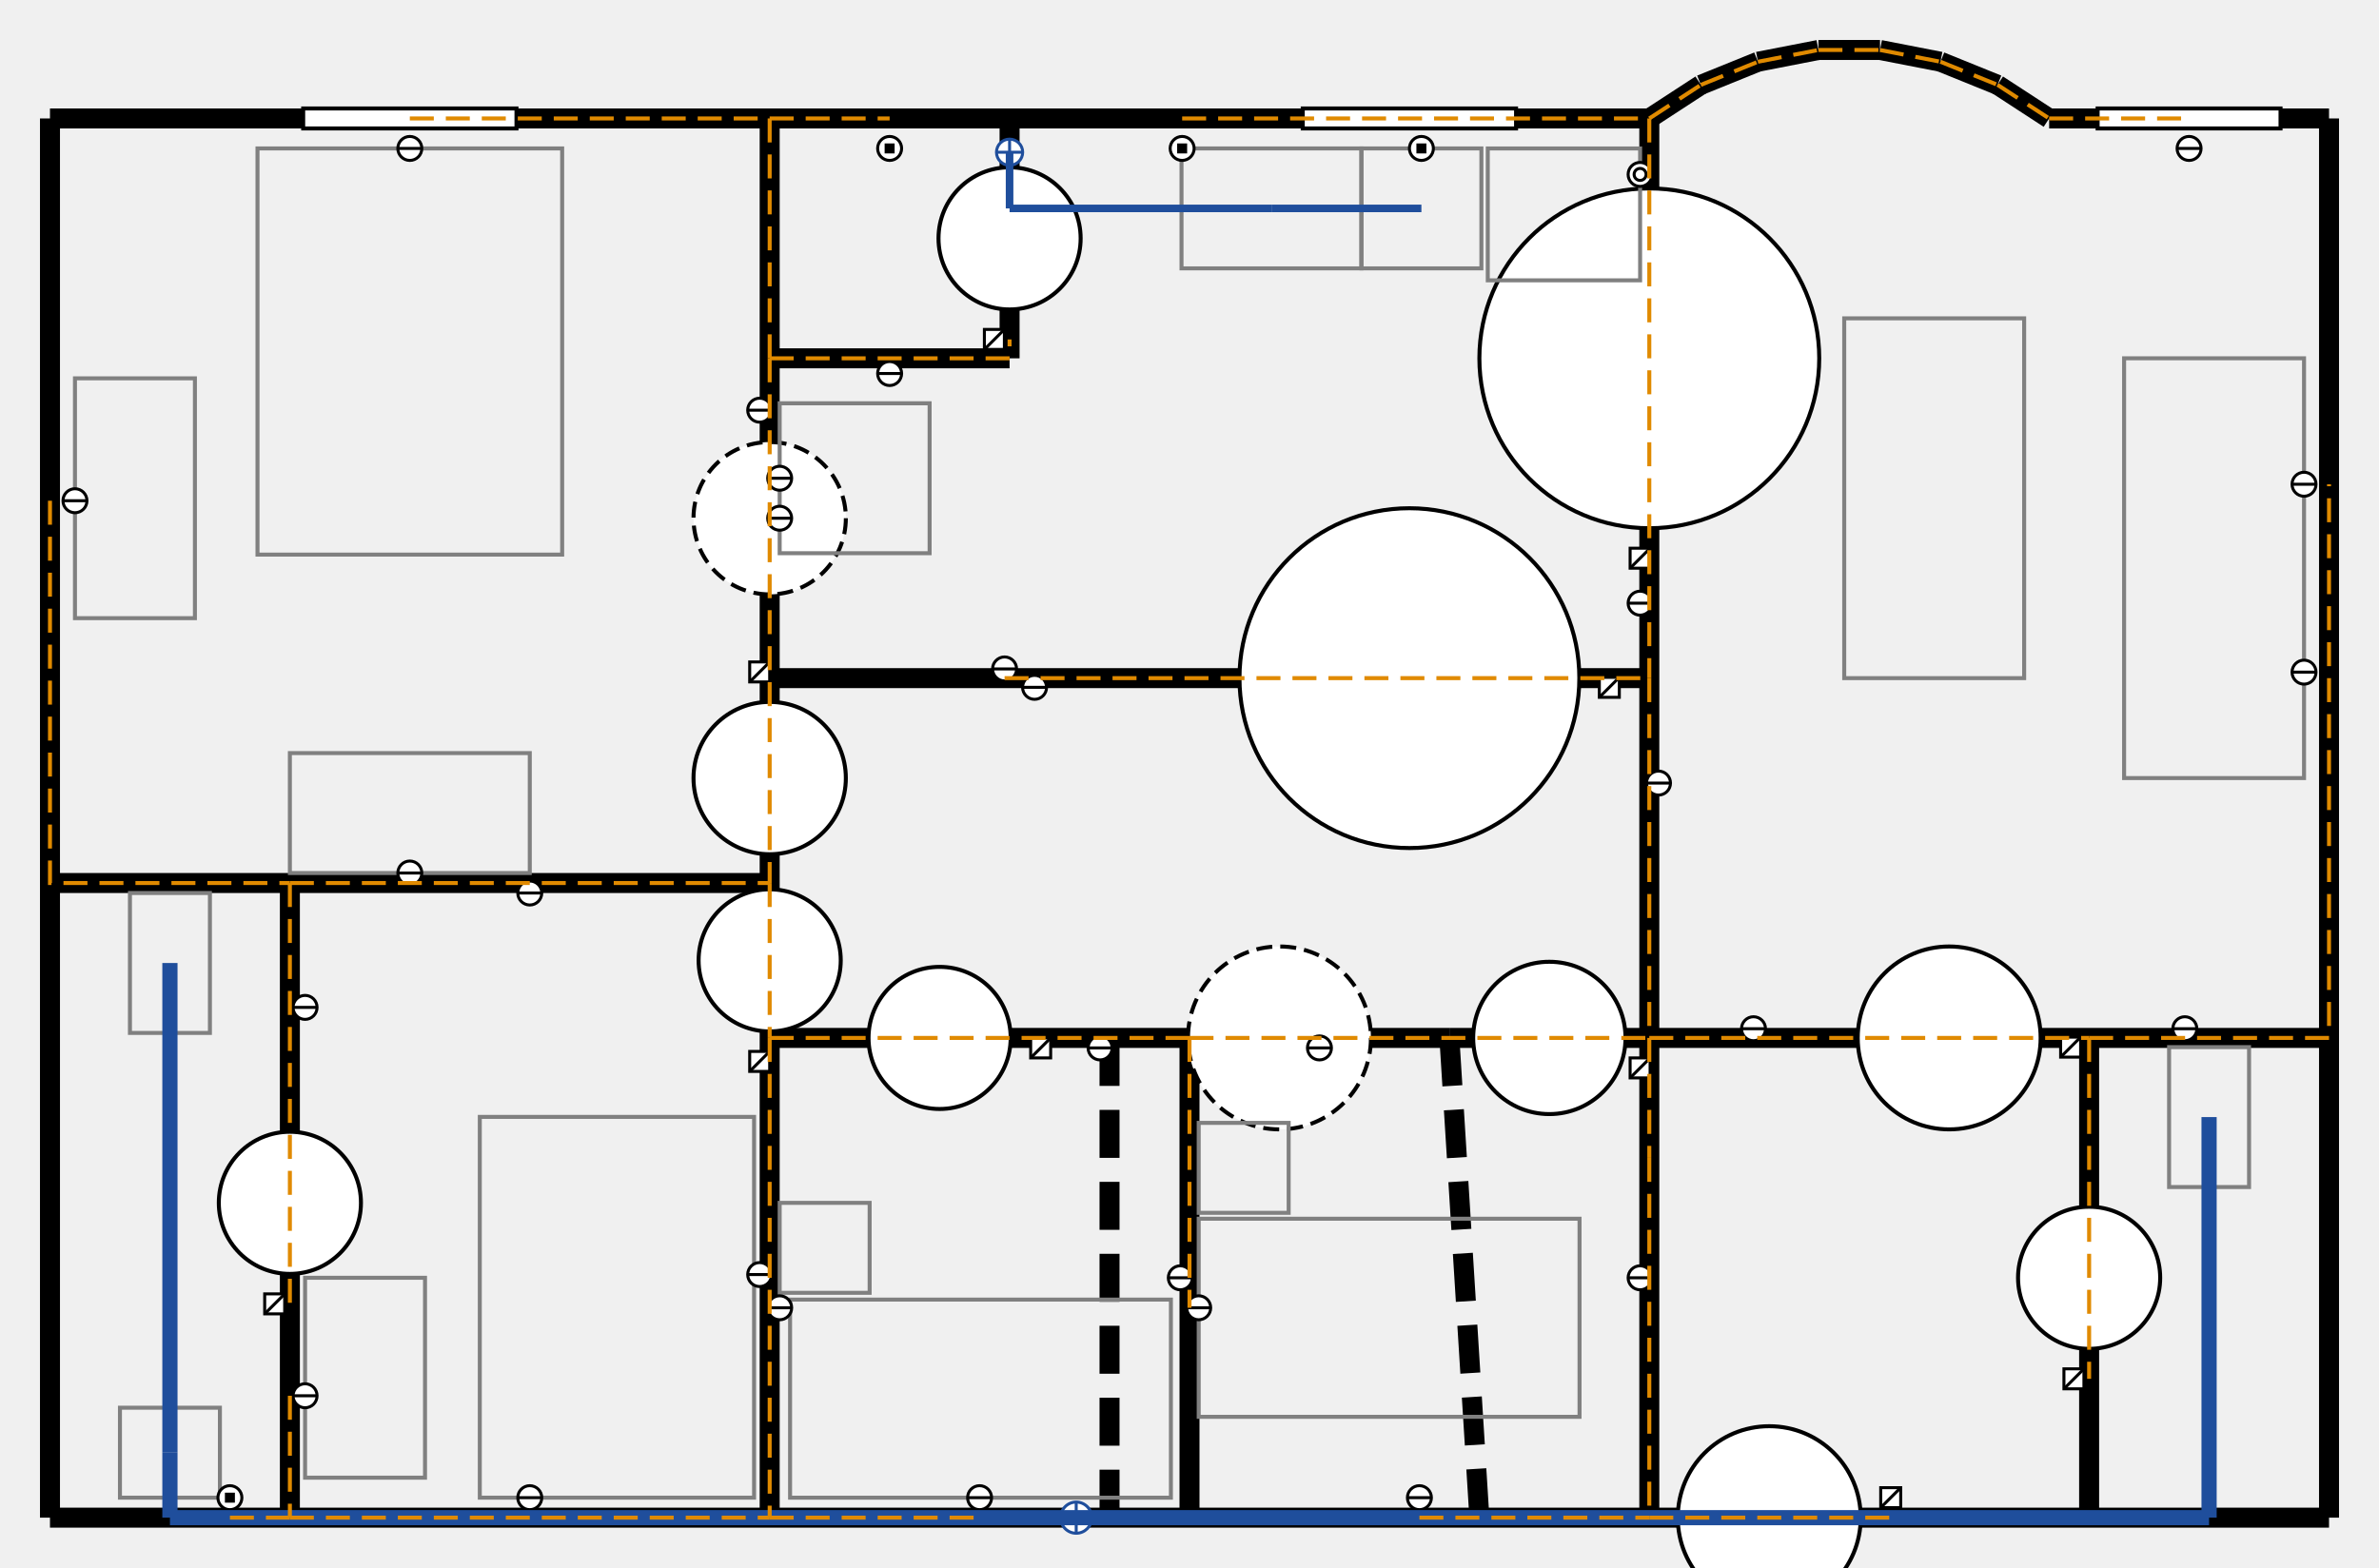
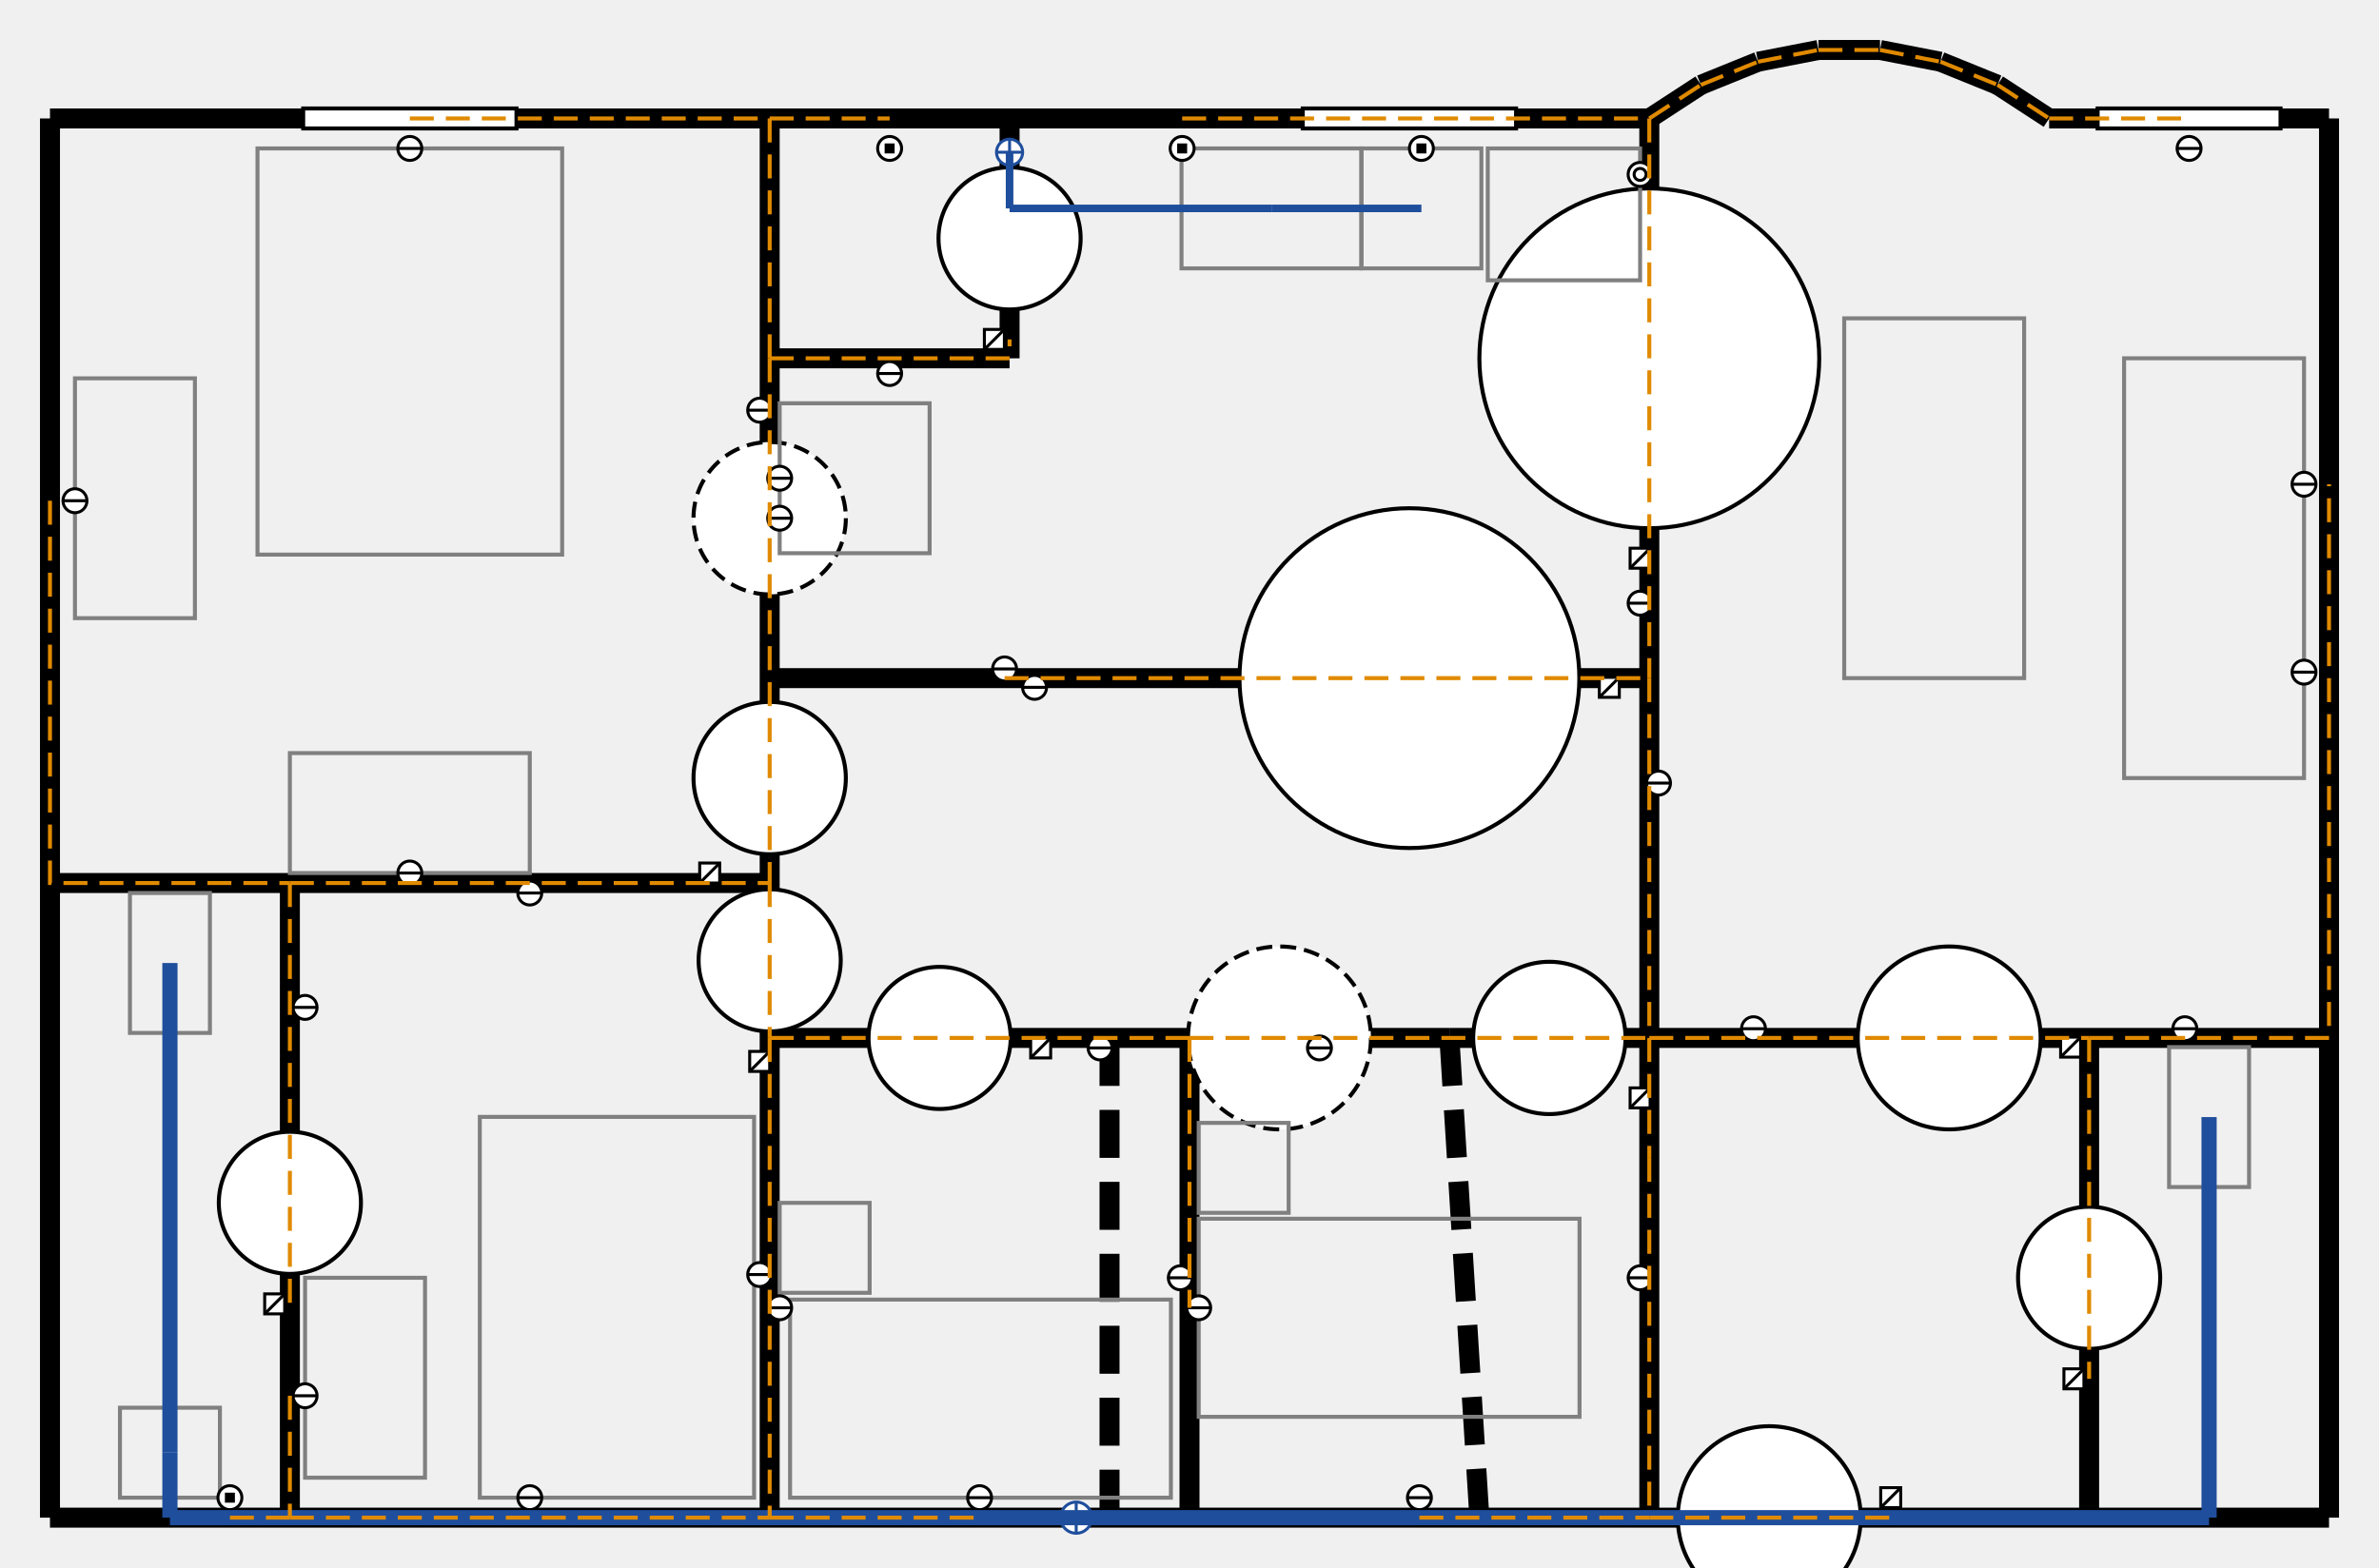
<svg xmlns="http://www.w3.org/2000/svg" viewBox="-250.0 -592.6 11900.0 7842.6">
  <line class="wall standing" data-id="W-001" x1="0.0" y1="0.0" x2="0.0" y2="7000.0" stroke="black" stroke-width="100.0" />
  <line class="wall standing" data-id="W-002" x1="0.0" y1="0.0" x2="8000.0" y2="0.0" stroke="black" stroke-width="100.0" />
  <line class="wall standing" data-id="W-003" x1="0.0" y1="3825.0" x2="3600.0" y2="3825.0" stroke="black" stroke-width="100.0" />
  <line class="wall standing" data-id="W-004" x1="0.0" y1="7000.0" x2="11400.0" y2="7000.0" stroke="black" stroke-width="100.0" />
  <line class="wall standing" data-id="W-005" x1="3600.0" y1="0.0" x2="3600.0" y2="7000.0" stroke="black" stroke-width="100.0" />
  <line class="wall standing" data-id="W-006" x1="3600.0" y1="4600.0" x2="7000.0" y2="4600.0" stroke="black" stroke-width="100.0" />
  <line class="wall demolished" data-id="W-007" x1="5300.0" y1="4600.0" x2="5300.0" y2="7000.0" stroke="black" stroke-width="100.0" stroke-dasharray="240.0 120.0" />
  <line class="wall demolished" data-id="W-008" x1="7000.0" y1="4600.0" x2="7150.0" y2="7000.0" stroke="black" stroke-width="100.0" stroke-dasharray="240.0 120.0" />
  <line class="wall standing" data-id="W-009" x1="8000.0" y1="0.0" x2="8258.1" y2="-168.1" stroke="black" stroke-width="100.0" />
  <line class="wall standing" data-id="W-010" x1="8258.1" y1="-168.1" x2="8543.6" y2="-283.7" stroke="black" stroke-width="100.0" />
  <line class="wall standing" data-id="W-011" x1="8543.6" y1="-283.7" x2="8846.0" y2="-342.6" stroke="black" stroke-width="100.0" />
  <line class="wall standing" data-id="W-012" x1="8846.0" y1="-342.6" x2="9154.0" y2="-342.6" stroke="black" stroke-width="100.0" />
  <line class="wall standing" data-id="W-013" x1="9154.0" y1="-342.6" x2="9456.4" y2="-283.7" stroke="black" stroke-width="100.0" />
  <line class="wall standing" data-id="W-014" x1="9456.4" y1="-283.7" x2="9741.9" y2="-168.1" stroke="black" stroke-width="100.0" />
  <line class="wall standing" data-id="W-015" x1="9741.9" y1="-168.1" x2="10000.0" y2="0.0" stroke="black" stroke-width="100.0" />
  <line class="wall standing" data-id="W-016" x1="10000.0" y1="0.0" x2="11400.0" y2="0.0" stroke="black" stroke-width="100.0" />
  <line class="wall standing" data-id="W-017" x1="11400.0" y1="0.0" x2="11400.0" y2="7000.0" stroke="black" stroke-width="100.0" />
  <line class="wall standing" data-id="W-018" x1="5700.0" y1="4600.0" x2="5700.0" y2="7000.0" stroke="black" stroke-width="100.0" />
  <line class="wall standing" data-id="W-019" x1="8000.0" y1="4600.0" x2="8000.0" y2="7000.0" stroke="black" stroke-width="100.0" />
  <line class="wall standing" data-id="W-020" x1="7000.0" y1="4600.0" x2="8000.0" y2="4600.0" stroke="black" stroke-width="100.0" />
  <line class="wall standing" data-id="W-021" x1="8000.0" y1="4600.0" x2="11400.0" y2="4600.0" stroke="black" stroke-width="100.0" />
  <line class="wall standing" data-id="W-022" x1="8000.0" y1="0.0" x2="8000.0" y2="4600.0" stroke="black" stroke-width="100.0" />
  <line class="wall standing" data-id="W-023" x1="10200.0" y1="4600.0" x2="10200.0" y2="7000.0" stroke="black" stroke-width="100.0" />
  <line class="wall standing" data-id="W-024" x1="3600.0" y1="2800.0" x2="8000.0" y2="2800.0" stroke="black" stroke-width="100.0" />
  <line class="wall standing" data-id="W-025" x1="1200.0" y1="3825.0" x2="1200.0" y2="7000.0" stroke="black" stroke-width="100.0" />
  <line class="wall standing" data-id="W-026" x1="4800.0" y1="0.0" x2="4800.0" y2="1200.0" stroke="black" stroke-width="100.0" />
  <line class="wall standing" data-id="W-027" x1="3600.0" y1="1200.0" x2="4800.0" y2="1200.0" stroke="black" stroke-width="100.0" />
  <circle class="door" data-id="D-001" cx="8600.0" cy="7000.0" r="457.5" fill="white" stroke="black" stroke-width="20.0" />
  <circle class="door demolished" data-id="D-002" cx="3600.0" cy="2000.0" r="381.0" fill="white" stroke="black" stroke-width="20.0" stroke-dasharray="80.0 40.0" />
  <circle class="door" data-id="D-003" cx="3600.0" cy="4212.0" r="355.5" fill="white" stroke="black" stroke-width="20.0" />
  <circle class="door" data-id="D-004" cx="4450.0" cy="4600.0" r="355.5" fill="white" stroke="black" stroke-width="20.0" />
  <circle class="door demolished" data-id="D-005" cx="6150.0" cy="4600.0" r="457.5" fill="white" stroke="black" stroke-width="20.0" stroke-dasharray="80.0 40.0" />
  <circle class="door" data-id="D-006" cx="6800.0" cy="2800.0" r="850.0" fill="white" stroke="black" stroke-width="20.0" />
  <circle class="door" data-id="D-007" cx="9500.0" cy="4600.0" r="457.5" fill="white" stroke="black" stroke-width="20.0" />
  <circle class="door" data-id="D-008" cx="8000.0" cy="1200.0" r="850.0" fill="white" stroke="black" stroke-width="20.0" />
  <circle class="door" data-id="D-009" cx="1200.0" cy="5425.0" r="355.5" fill="white" stroke="black" stroke-width="20.0" />
  <circle class="door" data-id="D-010" cx="10200.0" cy="5800.0" r="355.5" fill="white" stroke="black" stroke-width="20.0" />
  <circle class="door" data-id="D-011" cx="4800.0" cy="600.0" r="355.5" fill="white" stroke="black" stroke-width="20.0" />
  <circle class="door" data-id="D-012" cx="3600.0" cy="3300.0" r="381.0" fill="white" stroke="black" stroke-width="20.0" />
  <circle class="door" data-id="D-013" cx="7500.0" cy="4600.0" r="381.0" fill="white" stroke="black" stroke-width="20.0" />
  <rect class="window" data-id="N-001" x="1266.5" y="-50.0" width="1067.0" height="100.0" fill="white" stroke="black" stroke-width="20.0" />
  <rect class="window" data-id="N-002" x="6266.5" y="-50.0" width="1067.0" height="100.0" fill="white" stroke="black" stroke-width="20.0" />
  <rect class="window" data-id="N-003" x="10242.5" y="-50.0" width="915.0" height="100.0" fill="white" stroke="black" stroke-width="20.0" />
  <rect class="family" data-id="F-001" x="1038.0" y="150.0" width="1524.0" height="2032.0" transform="rotate(0.0 1800.0 1166.0)" fill="none" stroke="grey" stroke-width="20.0" />
  <rect class="family" data-id="F-002" x="1200.0" y="3175.0" width="1200.0" height="600.0" transform="rotate(0.0 1800.0 3475.0)" fill="none" stroke="grey" stroke-width="20.0" />
  <rect class="family" data-id="F-003" x="-175.0" y="1600.0" width="1200.0" height="600.0" transform="rotate(90.0 425.0 1900.0)" fill="none" stroke="grey" stroke-width="20.0" />
  <rect class="family" data-id="F-004" x="2150.0" y="4995.0" width="1372.0" height="1905.0" transform="rotate(0.0 2836.0 5947.5)" fill="none" stroke="grey" stroke-width="20.0" />
  <rect class="family" data-id="F-005" x="1076.0" y="6000.0" width="1000.0" height="600.0" transform="rotate(90.0 1576.0 6300.0)" fill="none" stroke="grey" stroke-width="20.0" />
  <rect class="family" data-id="F-006" x="400.0" y="3875.0" width="400.0" height="700.0" transform="rotate(0.0 600.0 4225.0)" fill="none" stroke="grey" stroke-width="20.0" />
  <rect class="family" data-id="F-007" x="350.0" y="6450.0" width="500.0" height="450.0" transform="rotate(0.0 600.0 6675.0)" fill="none" stroke="grey" stroke-width="20.0" />
  <rect class="family" data-id="F-008" x="4159.0" y="5452.0" width="991.0" height="1905.0" transform="rotate(90.0 4654.5 6404.5)" fill="none" stroke="grey" stroke-width="20.0" />
  <rect class="family" data-id="F-009" x="3650.0" y="5425.0" width="450.0" height="450.0" transform="rotate(90.0 3875.0 5650.0)" fill="none" stroke="grey" stroke-width="20.0" />
  <rect class="family" data-id="F-010" x="6203.0" y="5047.5" width="991.0" height="1905.0" transform="rotate(90.0 6698.5 6000.0)" fill="none" stroke="grey" stroke-width="20.0" />
  <rect class="family" data-id="F-011" x="5746.0" y="5025.0" width="450.0" height="450.0" transform="rotate(90.0 5971.0 5250.0)" fill="none" stroke="grey" stroke-width="20.0" />
  <rect class="family" data-id="F-012" x="10600.0" y="4646.0" width="400.0" height="700.0" transform="rotate(0.0 10800.0 4996.0)" fill="none" stroke="grey" stroke-width="20.0" />
  <rect class="family" data-id="F-014" x="9775.0" y="1800.0" width="2100.0" height="900.0" transform="rotate(90.0 10825.0 2250.0)" fill="none" stroke="grey" stroke-width="20.0" />
  <rect class="family" data-id="F-015" x="8975.0" y="1000.0" width="900.0" height="1800.0" transform="rotate(0.0 9425.0 1900.0)" fill="none" stroke="grey" stroke-width="20.0" />
  <rect class="family" data-id="F-016" x="3650.0" y="1425.0" width="750.0" height="750.0" transform="rotate(90.0 4025.0 1800.0)" fill="none" stroke="grey" stroke-width="20.0" />
  <rect class="family" data-id="F-017" x="5660.0" y="150.0" width="900.0" height="600.0" transform="rotate(0.0 6110.0 450.0)" fill="none" stroke="grey" stroke-width="20.0" />
  <rect class="family" data-id="F-018" x="6560.0" y="150.0" width="600.0" height="600.0" transform="rotate(0.0 6860.0 450.0)" fill="none" stroke="grey" stroke-width="20.0" />
  <rect class="family" data-id="F-019" x="7192.0" y="150.0" width="762.0" height="660.0" transform="rotate(180.0 7573.0 480.0)" fill="none" stroke="grey" stroke-width="20.0" />
  <g class="device receptacle" data-id="E-001">
    <circle cx="125.0" cy="1912.5" r="60.0" fill="white" stroke="black" stroke-width="15.0" />
    <line x1="65.0" y1="1912.5" x2="185.0" y2="1912.5" stroke="black" stroke-width="15.0" />
  </g>
  <g class="device receptacle" data-id="E-002">
    <circle cx="1800.0" cy="150.0" r="60.0" fill="white" stroke="black" stroke-width="15.0" />
    <line x1="1740.0" y1="150.0" x2="1860.0" y2="150.0" stroke="black" stroke-width="15.0" />
  </g>
  <g class="device receptacle" data-id="E-003">
    <circle cx="3550.0" cy="1459.5" r="60.0" fill="white" stroke="black" stroke-width="15.0" />
    <line x1="3490.0" y1="1459.5" x2="3610.0" y2="1459.5" stroke="black" stroke-width="15.0" />
  </g>
  <g class="device receptacle" data-id="E-004">
    <circle cx="1800.0" cy="3775.0" r="60.0" fill="white" stroke="black" stroke-width="15.0" />
    <line x1="1740.0" y1="3775.0" x2="1860.0" y2="3775.0" stroke="black" stroke-width="15.0" />
  </g>
  <g class="device receptacle" data-id="E-005">
    <circle cx="1276.0" cy="4447.2" r="60.0" fill="white" stroke="black" stroke-width="15.0" />
    <line x1="1216.0" y1="4447.2" x2="1336.0" y2="4447.2" stroke="black" stroke-width="15.0" />
  </g>
  <g class="device receptacle" data-id="E-006">
    <circle cx="1276.0" cy="6390.2" r="60.0" fill="white" stroke="black" stroke-width="15.0" />
    <line x1="1216.0" y1="6390.2" x2="1336.0" y2="6390.2" stroke="black" stroke-width="15.0" />
  </g>
  <g class="device receptacle" data-id="E-007">
    <circle cx="2400.0" cy="3875.0" r="60.0" fill="white" stroke="black" stroke-width="15.0" />
    <line x1="2340.0" y1="3875.0" x2="2460.0" y2="3875.0" stroke="black" stroke-width="15.0" />
  </g>
  <g class="device receptacle" data-id="E-008">
    <circle cx="3550.0" cy="5783.8" r="60.0" fill="white" stroke="black" stroke-width="15.0" />
    <line x1="3490.0" y1="5783.8" x2="3610.0" y2="5783.8" stroke="black" stroke-width="15.0" />
  </g>
  <g class="device receptacle" data-id="E-009">
    <circle cx="2400.0" cy="6900.0" r="60.0" fill="white" stroke="black" stroke-width="15.0" />
    <line x1="2340.0" y1="6900.0" x2="2460.0" y2="6900.0" stroke="black" stroke-width="15.0" />
  </g>
  <g class="device receptacle" data-id="E-010">
    <circle cx="3650.0" cy="5950.0" r="60.0" fill="white" stroke="black" stroke-width="15.0" />
    <line x1="3590.0" y1="5950.0" x2="3710.0" y2="5950.0" stroke="black" stroke-width="15.0" />
  </g>
  <g class="device receptacle" data-id="E-011">
    <circle cx="5252.8" cy="4650.0" r="60.0" fill="white" stroke="black" stroke-width="15.0" />
    <line x1="5192.8" y1="4650.0" x2="5312.8" y2="4650.0" stroke="black" stroke-width="15.0" />
  </g>
  <g class="device receptacle" data-id="E-012">
    <circle cx="5654.0" cy="5800.0" r="60.0" fill="white" stroke="black" stroke-width="15.0" />
    <line x1="5594.0" y1="5800.0" x2="5714.0" y2="5800.0" stroke="black" stroke-width="15.0" />
  </g>
  <g class="device receptacle" data-id="E-013">
    <circle cx="4650.0" cy="6900.0" r="60.0" fill="white" stroke="black" stroke-width="15.0" />
    <line x1="4590.0" y1="6900.0" x2="4710.0" y2="6900.0" stroke="black" stroke-width="15.0" />
  </g>
  <g class="device receptacle" data-id="E-014">
    <circle cx="5746.0" cy="5950.0" r="60.0" fill="white" stroke="black" stroke-width="15.0" />
    <line x1="5686.0" y1="5950.0" x2="5806.0" y2="5950.0" stroke="black" stroke-width="15.0" />
  </g>
  <g class="device receptacle" data-id="E-015">
    <circle cx="6350.0" cy="4650.0" r="60.0" fill="white" stroke="black" stroke-width="15.0" />
    <line x1="6290.0" y1="4650.0" x2="6410.0" y2="4650.0" stroke="black" stroke-width="15.0" />
  </g>
  <g class="device receptacle" data-id="E-016">
    <circle cx="7954.0" cy="5800.0" r="60.0" fill="white" stroke="black" stroke-width="15.0" />
    <line x1="7894.0" y1="5800.0" x2="8014.0" y2="5800.0" stroke="black" stroke-width="15.0" />
  </g>
  <g class="device receptacle" data-id="E-017">
    <circle cx="6850.0" cy="6900.0" r="60.0" fill="white" stroke="black" stroke-width="15.0" />
    <line x1="6790.0" y1="6900.0" x2="6910.0" y2="6900.0" stroke="black" stroke-width="15.0" />
  </g>
  <g class="device receptacle" data-id="E-018">
    <circle cx="8046.0" cy="3325.0" r="60.0" fill="white" stroke="black" stroke-width="15.0" />
    <line x1="7986.0" y1="3325.0" x2="8106.0" y2="3325.0" stroke="black" stroke-width="15.0" />
  </g>
  <g class="device receptacle" data-id="E-019">
    <circle cx="10700.0" cy="150.0" r="60.0" fill="white" stroke="black" stroke-width="15.0" />
    <line x1="10640.0" y1="150.0" x2="10760.0" y2="150.0" stroke="black" stroke-width="15.0" />
  </g>
  <g class="device receptacle" data-id="E-020">
    <circle cx="11275.0" cy="1830.0" r="60.0" fill="white" stroke="black" stroke-width="15.0" />
    <line x1="11215.0" y1="1830.0" x2="11335.0" y2="1830.0" stroke="black" stroke-width="15.0" />
  </g>
  <g class="device receptacle" data-id="E-021">
    <circle cx="11275.0" cy="2770.0" r="60.0" fill="white" stroke="black" stroke-width="15.0" />
    <line x1="11215.0" y1="2770.0" x2="11335.0" y2="2770.0" stroke="black" stroke-width="15.0" />
  </g>
  <g class="device receptacle" data-id="E-022">
    <circle cx="8521.2" cy="4554.0" r="60.0" fill="white" stroke="black" stroke-width="15.0" />
    <line x1="8461.2" y1="4554.0" x2="8581.2" y2="4554.0" stroke="black" stroke-width="15.0" />
  </g>
  <g class="device receptacle" data-id="E-023">
    <circle cx="10678.8" cy="4554.0" r="60.0" fill="white" stroke="black" stroke-width="15.0" />
    <line x1="10618.8" y1="4554.0" x2="10738.8" y2="4554.0" stroke="black" stroke-width="15.0" />
  </g>
  <g class="device receptacle" data-id="E-024">
    <circle cx="7954.0" cy="2425.0" r="60.0" fill="white" stroke="black" stroke-width="15.0" />
    <line x1="7894.0" y1="2425.0" x2="8014.0" y2="2425.0" stroke="black" stroke-width="15.0" />
  </g>
  <g class="device receptacle" data-id="E-025">
    <circle cx="4775.0" cy="2754.0" r="60.0" fill="white" stroke="black" stroke-width="15.0" />
    <line x1="4715.0" y1="2754.0" x2="4835.0" y2="2754.0" stroke="black" stroke-width="15.0" />
  </g>
  <g class="device receptacle" data-id="E-026">
    <circle cx="3650.0" cy="2000.0" r="60.0" fill="white" stroke="black" stroke-width="15.0" />
    <line x1="3590.0" y1="2000.0" x2="3710.0" y2="2000.0" stroke="black" stroke-width="15.0" />
  </g>
  <g class="device receptacle" data-id="E-027">
    <circle cx="4200.0" cy="1276.0" r="60.0" fill="white" stroke="black" stroke-width="15.0" />
    <line x1="4140.0" y1="1276.0" x2="4260.0" y2="1276.0" stroke="black" stroke-width="15.0" />
  </g>
  <g class="device receptacle" data-id="E-028">
    <circle cx="4925.0" cy="2846.0" r="60.0" fill="white" stroke="black" stroke-width="15.0" />
    <line x1="4865.0" y1="2846.0" x2="4985.0" y2="2846.0" stroke="black" stroke-width="15.0" />
  </g>
  <g class="device gfci" data-id="E-029">
    <circle cx="4200.0" cy="150.0" r="60.0" fill="white" stroke="black" stroke-width="15.0" />
    <rect x="4175.0" y="125.0" width="50.0" height="50.0" fill="black" />
  </g>
  <g class="device gfci" data-id="E-030">
    <circle cx="5663.2" cy="150.0" r="60.0" fill="white" stroke="black" stroke-width="15.0" />
    <rect x="5638.2" y="125.0" width="50.0" height="50.0" fill="black" />
  </g>
  <g class="device gfci" data-id="E-031">
    <circle cx="900.0" cy="6900.0" r="60.0" fill="white" stroke="black" stroke-width="15.0" />
    <rect x="875.0" y="6875.0" width="50.0" height="50.0" fill="black" />
  </g>
  <g class="device receptacle" data-id="E-032">
    <circle cx="3650.0" cy="1800.0" r="60.0" fill="white" stroke="black" stroke-width="15.0" />
    <line x1="3590.0" y1="1800.0" x2="3710.0" y2="1800.0" stroke="black" stroke-width="15.0" />
  </g>
  <g class="device gfci" data-id="E-033">
    <circle cx="6860.0" cy="150.0" r="60.0" fill="white" stroke="black" stroke-width="15.0" />
    <rect x="6835.0" y="125.0" width="50.0" height="50.0" fill="black" />
  </g>
  <g class="device receptacle_240" data-id="E-034">
    <circle cx="7954.0" cy="280.0" r="60.0" fill="white" stroke="black" stroke-width="15.0" />
    <circle cx="7954.0" cy="280.0" r="30.0" fill="none" stroke="black" stroke-width="15.0" />
  </g>
  <g class="device switch" data-id="E-035">
    <rect x="9157.5" y="6850.0" width="100.0" height="100.0" fill="white" stroke="black" stroke-width="15.0" />
    <line x1="9157.5" y1="6950.0" x2="9257.5" y2="6850.0" stroke="black" stroke-width="15.0" />
  </g>
  <g class="device switch" data-id="E-036">
    <rect x="3500.0" y="4667.5" width="100.0" height="100.0" fill="white" stroke="black" stroke-width="15.0" />
    <line x1="3500.0" y1="4767.5" x2="3600.0" y2="4667.5" stroke="black" stroke-width="15.0" />
  </g>
  <g class="device switch" data-id="E-037">
    <rect x="4905.5" y="4600.0" width="100.0" height="100.0" fill="white" stroke="black" stroke-width="15.0" />
    <line x1="4905.5" y1="4700.0" x2="5005.5" y2="4600.0" stroke="black" stroke-width="15.0" />
  </g>
  <g class="device switch" data-id="E-038">
    <rect x="7750.0" y="2796.0" width="100.0" height="100.0" fill="white" stroke="black" stroke-width="15.0" />
    <line x1="7750.0" y1="2896.0" x2="7850.0" y2="2796.0" stroke="black" stroke-width="15.0" />
  </g>
  <g class="device switch" data-id="E-039">
    <rect x="10057.5" y="4596.0" width="100.0" height="100.0" fill="white" stroke="black" stroke-width="15.0" />
    <line x1="10057.5" y1="4696.0" x2="10157.5" y2="4596.0" stroke="black" stroke-width="15.0" />
  </g>
  <g class="device switch" data-id="E-040">
    <rect x="7904.0" y="2150.0" width="100.0" height="100.0" fill="white" stroke="black" stroke-width="15.0" />
    <line x1="7904.0" y1="2250.0" x2="8004.0" y2="2150.0" stroke="black" stroke-width="15.0" />
  </g>
  <g class="device switch" data-id="E-041">
    <rect x="1074.0" y="5880.5" width="100.0" height="100.0" fill="white" stroke="black" stroke-width="15.0" />
    <line x1="1074.0" y1="5980.5" x2="1174.0" y2="5880.5" stroke="black" stroke-width="15.0" />
  </g>
  <g class="device switch" data-id="E-042">
    <rect x="10074.0" y="6255.5" width="100.0" height="100.0" fill="white" stroke="black" stroke-width="15.0" />
    <line x1="10074.0" y1="6355.5" x2="10174.0" y2="6255.5" stroke="black" stroke-width="15.0" />
  </g>
  <g class="device switch" data-id="E-043">
    <rect x="4674.0" y="1055.5" width="100.0" height="100.0" fill="white" stroke="black" stroke-width="15.0" />
    <line x1="4674.0" y1="1155.5" x2="4774.0" y2="1055.5" stroke="black" stroke-width="15.0" />
  </g>
  <g class="device switch" data-id="E-044">
-     <rect x="3500.0" y="2719.0" width="100.0" height="100.0" fill="white" stroke="black" stroke-width="15.0" />
-     <line x1="3500.0" y1="2819.0" x2="3600.0" y2="2719.0" stroke="black" stroke-width="15.0" />
+     <rect x="3250.0" y="3725.0" width="100.0" height="100.0" fill="white" stroke="black" stroke-width="15.0" />
+     <line x1="3250.0" y1="3825.0" x2="3350.0" y2="3725.0" stroke="black" stroke-width="15.0" />
  </g>
  <g class="device switch" data-id="E-045">
-     <rect x="7904.0" y="4700.0" width="100.0" height="100.0" fill="white" stroke="black" stroke-width="15.0" />
-     <line x1="7904.0" y1="4800.0" x2="8004.0" y2="4700.0" stroke="black" stroke-width="15.0" />
+     <rect x="7904.0" y="4850.0" width="100.0" height="100.0" fill="white" stroke="black" stroke-width="15.0" />
+     <line x1="7904.0" y1="4950.0" x2="8004.0" y2="4850.0" stroke="black" stroke-width="15.0" />
  </g>
  <g class="stack sanitary" data-id="P-001">
    <circle cx="5133.3" cy="7000.0" r="78.0" fill="white" stroke="#1f4e9c" stroke-width="15.0" />
    <line x1="5055.3" y1="7000.0" x2="5211.3" y2="7000.0" stroke="#1f4e9c" stroke-width="15.0" />
    <line x1="5133.3" y1="6922.0" x2="5133.3" y2="7078.0" stroke="#1f4e9c" stroke-width="15.0" />
  </g>
  <g class="stack sanitary" data-id="P-002">
    <circle cx="4800.0" cy="169.0" r="65.5" fill="white" stroke="#1f4e9c" stroke-width="15.0" />
    <line x1="4734.5" y1="169.0" x2="4865.5" y2="169.0" stroke="#1f4e9c" stroke-width="15.0" />
    <line x1="4800.0" y1="103.5" x2="4800.0" y2="234.5" stroke="#1f4e9c" stroke-width="15.0" />
  </g>
  <polyline class="pipe sanitary" data-id="P-003" points="600.0,4225.0 600.0,6675.0" fill="none" stroke="#1f4e9c" stroke-width="76.0" stroke-linejoin="round" />
  <polyline class="pipe sanitary" data-id="P-004" points="600.0,6675.0 600.0,7000.0" fill="none" stroke="#1f4e9c" stroke-width="76.0" stroke-linejoin="round" />
  <polyline class="pipe sanitary" data-id="P-005" points="600.0,7000.0 5133.3,7000.0" fill="none" stroke="#1f4e9c" stroke-width="76.0" stroke-linejoin="round" />
  <polyline class="pipe sanitary" data-id="P-006" points="10800.0,4996.0 10800.0,7000.0" fill="none" stroke="#1f4e9c" stroke-width="76.0" stroke-linejoin="round" />
  <polyline class="pipe sanitary" data-id="P-007" points="10800.0,7000.0 5133.3,7000.0" fill="none" stroke="#1f4e9c" stroke-width="76.0" stroke-linejoin="round" />
  <polyline class="pipe sanitary" data-id="P-008" points="6110.0,450.0 4800.0,450.0" fill="none" stroke="#1f4e9c" stroke-width="38.0" stroke-linejoin="round" />
  <polyline class="pipe sanitary" data-id="P-009" points="4800.0,450.0 4800.0,169.0" fill="none" stroke="#1f4e9c" stroke-width="38.0" stroke-linejoin="round" />
  <polyline class="pipe sanitary" data-id="P-010" points="6860.0,450.0 6110.0,450.0" fill="none" stroke="#1f4e9c" stroke-width="38.0" stroke-linejoin="round" />
  <polyline class="conduit" data-id="Q-001" points="0.0,1912.5 0.0,1912.5" fill="none" stroke="#e08a00" stroke-width="20.0" stroke-dasharray="120.0 60.0" />
  <polyline class="conduit" data-id="Q-002" points="1800.0,0.0 1800.0,0.0" fill="none" stroke="#e08a00" stroke-width="20.0" stroke-dasharray="120.0 60.0" />
  <polyline class="conduit" data-id="Q-003" points="3600.0,1459.5 3600.0,1459.5" fill="none" stroke="#e08a00" stroke-width="20.0" stroke-dasharray="120.0 60.0" />
  <polyline class="conduit" data-id="Q-004" points="1800.0,3825.0 1800.0,3825.0" fill="none" stroke="#e08a00" stroke-width="20.0" stroke-dasharray="120.0 60.0" />
  <polyline class="conduit" data-id="Q-005" points="1200.0,4447.2 1200.0,4447.2" fill="none" stroke="#e08a00" stroke-width="20.0" stroke-dasharray="120.0 60.0" />
  <polyline class="conduit" data-id="Q-006" points="1200.0,6390.2 1200.0,6390.2" fill="none" stroke="#e08a00" stroke-width="20.0" stroke-dasharray="120.0 60.0" />
  <polyline class="conduit" data-id="Q-007" points="2400.0,3825.0 2400.0,3825.0" fill="none" stroke="#e08a00" stroke-width="20.0" stroke-dasharray="120.0 60.0" />
  <polyline class="conduit" data-id="Q-008" points="3600.0,5783.8 3600.0,5783.8" fill="none" stroke="#e08a00" stroke-width="20.0" stroke-dasharray="120.0 60.0" />
  <polyline class="conduit" data-id="Q-009" points="2400.0,7000.0 2400.0,7000.0" fill="none" stroke="#e08a00" stroke-width="20.0" stroke-dasharray="120.0 60.0" />
  <polyline class="conduit" data-id="Q-010" points="3600.0,5950.0 3600.0,5950.0" fill="none" stroke="#e08a00" stroke-width="20.0" stroke-dasharray="120.0 60.0" />
  <polyline class="conduit" data-id="Q-011" points="5252.8,4600.0 5252.8,4600.0" fill="none" stroke="#e08a00" stroke-width="20.0" stroke-dasharray="120.0 60.0" />
  <polyline class="conduit" data-id="Q-012" points="5700.0,5800.0 5700.0,5800.0" fill="none" stroke="#e08a00" stroke-width="20.0" stroke-dasharray="120.0 60.0" />
  <polyline class="conduit" data-id="Q-013" points="4650.0,7000.0 4650.0,7000.0" fill="none" stroke="#e08a00" stroke-width="20.0" stroke-dasharray="120.0 60.0" />
  <polyline class="conduit" data-id="Q-014" points="5700.0,5950.0 5700.0,5950.0" fill="none" stroke="#e08a00" stroke-width="20.0" stroke-dasharray="120.0 60.0" />
  <polyline class="conduit" data-id="Q-015" points="6350.0,4600.0 6350.0,4600.0" fill="none" stroke="#e08a00" stroke-width="20.0" stroke-dasharray="120.0 60.0" />
  <polyline class="conduit" data-id="Q-016" points="8000.0,5800.0 8000.0,5800.0" fill="none" stroke="#e08a00" stroke-width="20.0" stroke-dasharray="120.0 60.0" />
  <polyline class="conduit" data-id="Q-017" points="6850.0,7000.0 6850.0,7000.0" fill="none" stroke="#e08a00" stroke-width="20.0" stroke-dasharray="120.0 60.0" />
  <polyline class="conduit" data-id="Q-018" points="8000.0,3325.0 8000.0,3325.0" fill="none" stroke="#e08a00" stroke-width="20.0" stroke-dasharray="120.0 60.0" />
  <polyline class="conduit" data-id="Q-019" points="10700.0,0.0 10700.0,0.0" fill="none" stroke="#e08a00" stroke-width="20.0" stroke-dasharray="120.0 60.0" />
  <polyline class="conduit" data-id="Q-020" points="11400.0,1830.0 11400.0,1830.0" fill="none" stroke="#e08a00" stroke-width="20.0" stroke-dasharray="120.0 60.0" />
  <polyline class="conduit" data-id="Q-021" points="11400.0,2770.0 11400.0,2770.0" fill="none" stroke="#e08a00" stroke-width="20.0" stroke-dasharray="120.0 60.0" />
  <polyline class="conduit" data-id="Q-022" points="8521.2,4600.0 8521.2,4600.0" fill="none" stroke="#e08a00" stroke-width="20.0" stroke-dasharray="120.0 60.0" />
  <polyline class="conduit" data-id="Q-023" points="10678.8,4600.0 10678.8,4600.0" fill="none" stroke="#e08a00" stroke-width="20.0" stroke-dasharray="120.0 60.0" />
  <polyline class="conduit" data-id="Q-024" points="8000.0,2425.0 8000.0,2425.0" fill="none" stroke="#e08a00" stroke-width="20.0" stroke-dasharray="120.0 60.0" />
  <polyline class="conduit" data-id="Q-025" points="4775.0,2800.0 4775.0,2800.0" fill="none" stroke="#e08a00" stroke-width="20.0" stroke-dasharray="120.0 60.0" />
  <polyline class="conduit" data-id="Q-026" points="3600.0,2000.0 3600.0,2000.0" fill="none" stroke="#e08a00" stroke-width="20.0" stroke-dasharray="120.0 60.0" />
  <polyline class="conduit" data-id="Q-027" points="4200.0,1200.0 4200.0,1200.0" fill="none" stroke="#e08a00" stroke-width="20.0" stroke-dasharray="120.0 60.0" />
  <polyline class="conduit" data-id="Q-028" points="4925.0,2800.0 4925.0,2800.0" fill="none" stroke="#e08a00" stroke-width="20.0" stroke-dasharray="120.0 60.0" />
  <polyline class="conduit" data-id="Q-029" points="4200.0,0.0 4200.0,0.0" fill="none" stroke="#e08a00" stroke-width="20.0" stroke-dasharray="120.0 60.0" />
  <polyline class="conduit" data-id="Q-030" points="5663.2,0.0 5663.2,0.0" fill="none" stroke="#e08a00" stroke-width="20.0" stroke-dasharray="120.0 60.0" />
  <polyline class="conduit" data-id="Q-031" points="900.0,7000.0 900.0,7000.0" fill="none" stroke="#e08a00" stroke-width="20.0" stroke-dasharray="120.0 60.0" />
  <polyline class="conduit" data-id="Q-032" points="3600.0,1800.0 3600.0,1800.0" fill="none" stroke="#e08a00" stroke-width="20.0" stroke-dasharray="120.0 60.0" />
  <polyline class="conduit" data-id="Q-033" points="6860.0,0.0 6860.0,0.0" fill="none" stroke="#e08a00" stroke-width="20.0" stroke-dasharray="120.0 60.0" />
  <polyline class="conduit" data-id="Q-034" points="8000.0,280.0 8000.0,280.0" fill="none" stroke="#e08a00" stroke-width="20.0" stroke-dasharray="120.0 60.0" />
  <polyline class="conduit" data-id="Q-035" points="9207.5,7000.0 9207.5,7000.0" fill="none" stroke="#e08a00" stroke-width="20.0" stroke-dasharray="120.0 60.0" />
  <polyline class="conduit" data-id="Q-036" points="3600.0,4717.5 3600.0,4717.5" fill="none" stroke="#e08a00" stroke-width="20.0" stroke-dasharray="120.0 60.0" />
  <polyline class="conduit" data-id="Q-037" points="4955.5,4600.0 4955.5,4600.0" fill="none" stroke="#e08a00" stroke-width="20.0" stroke-dasharray="120.0 60.0" />
  <polyline class="conduit" data-id="Q-038" points="7800.0,2800.0 7800.0,2800.0" fill="none" stroke="#e08a00" stroke-width="20.0" stroke-dasharray="120.0 60.0" />
  <polyline class="conduit" data-id="Q-039" points="10107.5,4600.0 10107.5,4600.0" fill="none" stroke="#e08a00" stroke-width="20.0" stroke-dasharray="120.0 60.0" />
  <polyline class="conduit" data-id="Q-040" points="8000.0,2200.0 8000.0,2200.0" fill="none" stroke="#e08a00" stroke-width="20.0" stroke-dasharray="120.0 60.0" />
  <polyline class="conduit" data-id="Q-041" points="1200.0,5930.5 1200.0,5930.5" fill="none" stroke="#e08a00" stroke-width="20.0" stroke-dasharray="120.0 60.0" />
  <polyline class="conduit" data-id="Q-042" points="10200.0,6305.5 10200.0,6305.5" fill="none" stroke="#e08a00" stroke-width="20.0" stroke-dasharray="120.0 60.0" />
  <polyline class="conduit" data-id="Q-043" points="4800.0,1105.5 4800.0,1105.5" fill="none" stroke="#e08a00" stroke-width="20.0" stroke-dasharray="120.0 60.0" />
-   <polyline class="conduit" data-id="Q-044" points="3600.0,2769.0 3600.0,2769.0" fill="none" stroke="#e08a00" stroke-width="20.0" stroke-dasharray="120.0 60.0" />
-   <polyline class="conduit" data-id="Q-045" points="8000.0,4750.0 8000.0,4750.0" fill="none" stroke="#e08a00" stroke-width="20.0" stroke-dasharray="120.0 60.0" />
+   <polyline class="conduit" data-id="Q-044" points="3300.0,3825.0 3300.0,3825.0" fill="none" stroke="#e08a00" stroke-width="20.0" stroke-dasharray="120.0 60.0" />
+   <polyline class="conduit" data-id="Q-045" points="8000.0,4900.0 8000.0,4900.0" fill="none" stroke="#e08a00" stroke-width="20.0" stroke-dasharray="120.0 60.0" />
  <polyline class="conduit" data-id="Q-046" points="0.0,1912.5 0.0,3825.0 1200.0,3825.0" fill="none" stroke="#e08a00" stroke-width="20.0" stroke-dasharray="120.0 60.0" />
  <polyline class="conduit" data-id="Q-047" points="900.0,7000.0 1200.0,7000.0" fill="none" stroke="#e08a00" stroke-width="20.0" stroke-dasharray="120.0 60.0" />
  <polyline class="conduit" data-id="Q-048" points="1200.0,3825.0 1200.0,5930.5" fill="none" stroke="#e08a00" stroke-width="20.0" stroke-dasharray="120.0 60.0" />
  <polyline class="conduit" data-id="Q-049" points="1200.0,3825.0 3600.0,3825.0" fill="none" stroke="#e08a00" stroke-width="20.0" stroke-dasharray="120.0 60.0" />
  <polyline class="conduit" data-id="Q-050" points="1200.0,6390.2 1200.0,7000.0" fill="none" stroke="#e08a00" stroke-width="20.0" stroke-dasharray="120.0 60.0" />
  <polyline class="conduit" data-id="Q-051" points="1200.0,7000.0 3600.0,7000.0" fill="none" stroke="#e08a00" stroke-width="20.0" stroke-dasharray="120.0 60.0" />
  <polyline class="conduit" data-id="Q-052" points="1800.0,0.0 3600.0,0.0" fill="none" stroke="#e08a00" stroke-width="20.0" stroke-dasharray="120.0 60.0" />
  <polyline class="conduit" data-id="Q-053" points="3600.0,0.0 3600.0,1200.0" fill="none" stroke="#e08a00" stroke-width="20.0" stroke-dasharray="120.0 60.0" />
  <polyline class="conduit" data-id="Q-054" points="3600.0,0.0 4200.0,0.0" fill="none" stroke="#e08a00" stroke-width="20.0" stroke-dasharray="120.0 60.0" />
  <polyline class="conduit" data-id="Q-055" points="3600.0,1200.0 3600.0,3825.0" fill="none" stroke="#e08a00" stroke-width="20.0" stroke-dasharray="120.0 60.0" />
  <polyline class="conduit" data-id="Q-056" points="3600.0,1200.0 4800.0,1200.0 4800.0,1105.5" fill="none" stroke="#e08a00" stroke-width="20.0" stroke-dasharray="120.0 60.0" />
  <polyline class="conduit" data-id="Q-057" points="3600.0,3825.0 3600.0,4600.0" fill="none" stroke="#e08a00" stroke-width="20.0" stroke-dasharray="120.0 60.0" />
  <polyline class="conduit" data-id="Q-058" points="3600.0,4600.0 3600.0,7000.0" fill="none" stroke="#e08a00" stroke-width="20.0" stroke-dasharray="120.0 60.0" />
  <polyline class="conduit" data-id="Q-059" points="3600.0,4600.0 5700.0,4600.0" fill="none" stroke="#e08a00" stroke-width="20.0" stroke-dasharray="120.0 60.0" />
  <polyline class="conduit" data-id="Q-060" points="3600.0,7000.0 4650.0,7000.0" fill="none" stroke="#e08a00" stroke-width="20.0" stroke-dasharray="120.0 60.0" />
  <polyline class="conduit" data-id="Q-061" points="4775.0,2800.0 8000.0,2800.0" fill="none" stroke="#e08a00" stroke-width="20.0" stroke-dasharray="120.0 60.0" />
  <polyline class="conduit" data-id="Q-062" points="5663.2,0.0 8000.0,0.0" fill="none" stroke="#e08a00" stroke-width="20.0" stroke-dasharray="120.0 60.0" />
  <polyline class="conduit" data-id="Q-063" points="5700.0,4600.0 5700.0,5950.0" fill="none" stroke="#e08a00" stroke-width="20.0" stroke-dasharray="120.0 60.0" />
  <polyline class="conduit" data-id="Q-064" points="5700.0,4600.0 8000.0,4600.0" fill="none" stroke="#e08a00" stroke-width="20.0" stroke-dasharray="120.0 60.0" />
  <polyline class="conduit" data-id="Q-065" points="6850.0,7000.0 8000.0,7000.0" fill="none" stroke="#e08a00" stroke-width="20.0" stroke-dasharray="120.0 60.0" />
  <polyline class="conduit" data-id="Q-066" points="8000.0,0.0 8000.0,2800.0" fill="none" stroke="#e08a00" stroke-width="20.0" stroke-dasharray="120.0 60.0" />
  <polyline class="conduit" data-id="Q-067" points="8000.0,0.0 8258.1,-168.1" fill="none" stroke="#e08a00" stroke-width="20.0" stroke-dasharray="120.0 60.0" />
  <polyline class="conduit" data-id="Q-068" points="8258.1,-168.1 8543.6,-283.7" fill="none" stroke="#e08a00" stroke-width="20.0" stroke-dasharray="120.0 60.0" />
  <polyline class="conduit" data-id="Q-069" points="8543.6,-283.7 8846.0,-342.6" fill="none" stroke="#e08a00" stroke-width="20.0" stroke-dasharray="120.0 60.0" />
  <polyline class="conduit" data-id="Q-070" points="8846.0,-342.6 9154.0,-342.6" fill="none" stroke="#e08a00" stroke-width="20.0" stroke-dasharray="120.0 60.0" />
  <polyline class="conduit" data-id="Q-071" points="9154.0,-342.6 9456.4,-283.7" fill="none" stroke="#e08a00" stroke-width="20.0" stroke-dasharray="120.0 60.0" />
  <polyline class="conduit" data-id="Q-072" points="9456.4,-283.7 9741.9,-168.1" fill="none" stroke="#e08a00" stroke-width="20.0" stroke-dasharray="120.0 60.0" />
  <polyline class="conduit" data-id="Q-073" points="9741.9,-168.1 10000.0,0.0" fill="none" stroke="#e08a00" stroke-width="20.0" stroke-dasharray="120.0 60.0" />
  <polyline class="conduit" data-id="Q-074" points="10000.0,0.0 10700.0,0.0" fill="none" stroke="#e08a00" stroke-width="20.0" stroke-dasharray="120.0 60.0" />
  <polyline class="conduit" data-id="Q-075" points="8000.0,2800.0 8000.0,4600.0" fill="none" stroke="#e08a00" stroke-width="20.0" stroke-dasharray="120.0 60.0" />
  <polyline class="conduit" data-id="Q-076" points="8000.0,4600.0 8000.0,5200.0" fill="none" stroke="#e08a00" stroke-width="20.0" stroke-dasharray="120.0 60.0" />
  <polyline class="conduit" data-id="Q-077" points="8000.0,4600.0 10200.0,4600.0" fill="none" stroke="#e08a00" stroke-width="20.0" stroke-dasharray="120.0 60.0" />
  <polyline class="conduit" data-id="Q-078" points="8000.0,5200.0 8000.0,7000.0" fill="none" stroke="#e08a00" stroke-width="20.0" stroke-dasharray="120.0 60.0" />
  <polyline class="conduit" data-id="Q-079" points="8000.0,7000.0 9207.5,7000.0" fill="none" stroke="#e08a00" stroke-width="20.0" stroke-dasharray="120.0 60.0" />
  <polyline class="conduit" data-id="Q-080" points="10200.0,4600.0 10200.0,6305.5" fill="none" stroke="#e08a00" stroke-width="20.0" stroke-dasharray="120.0 60.0" />
  <polyline class="conduit" data-id="Q-081" points="10200.0,4600.0 11400.0,4600.0 11400.0,1830.0" fill="none" stroke="#e08a00" stroke-width="20.0" stroke-dasharray="120.0 60.0" />
</svg>
